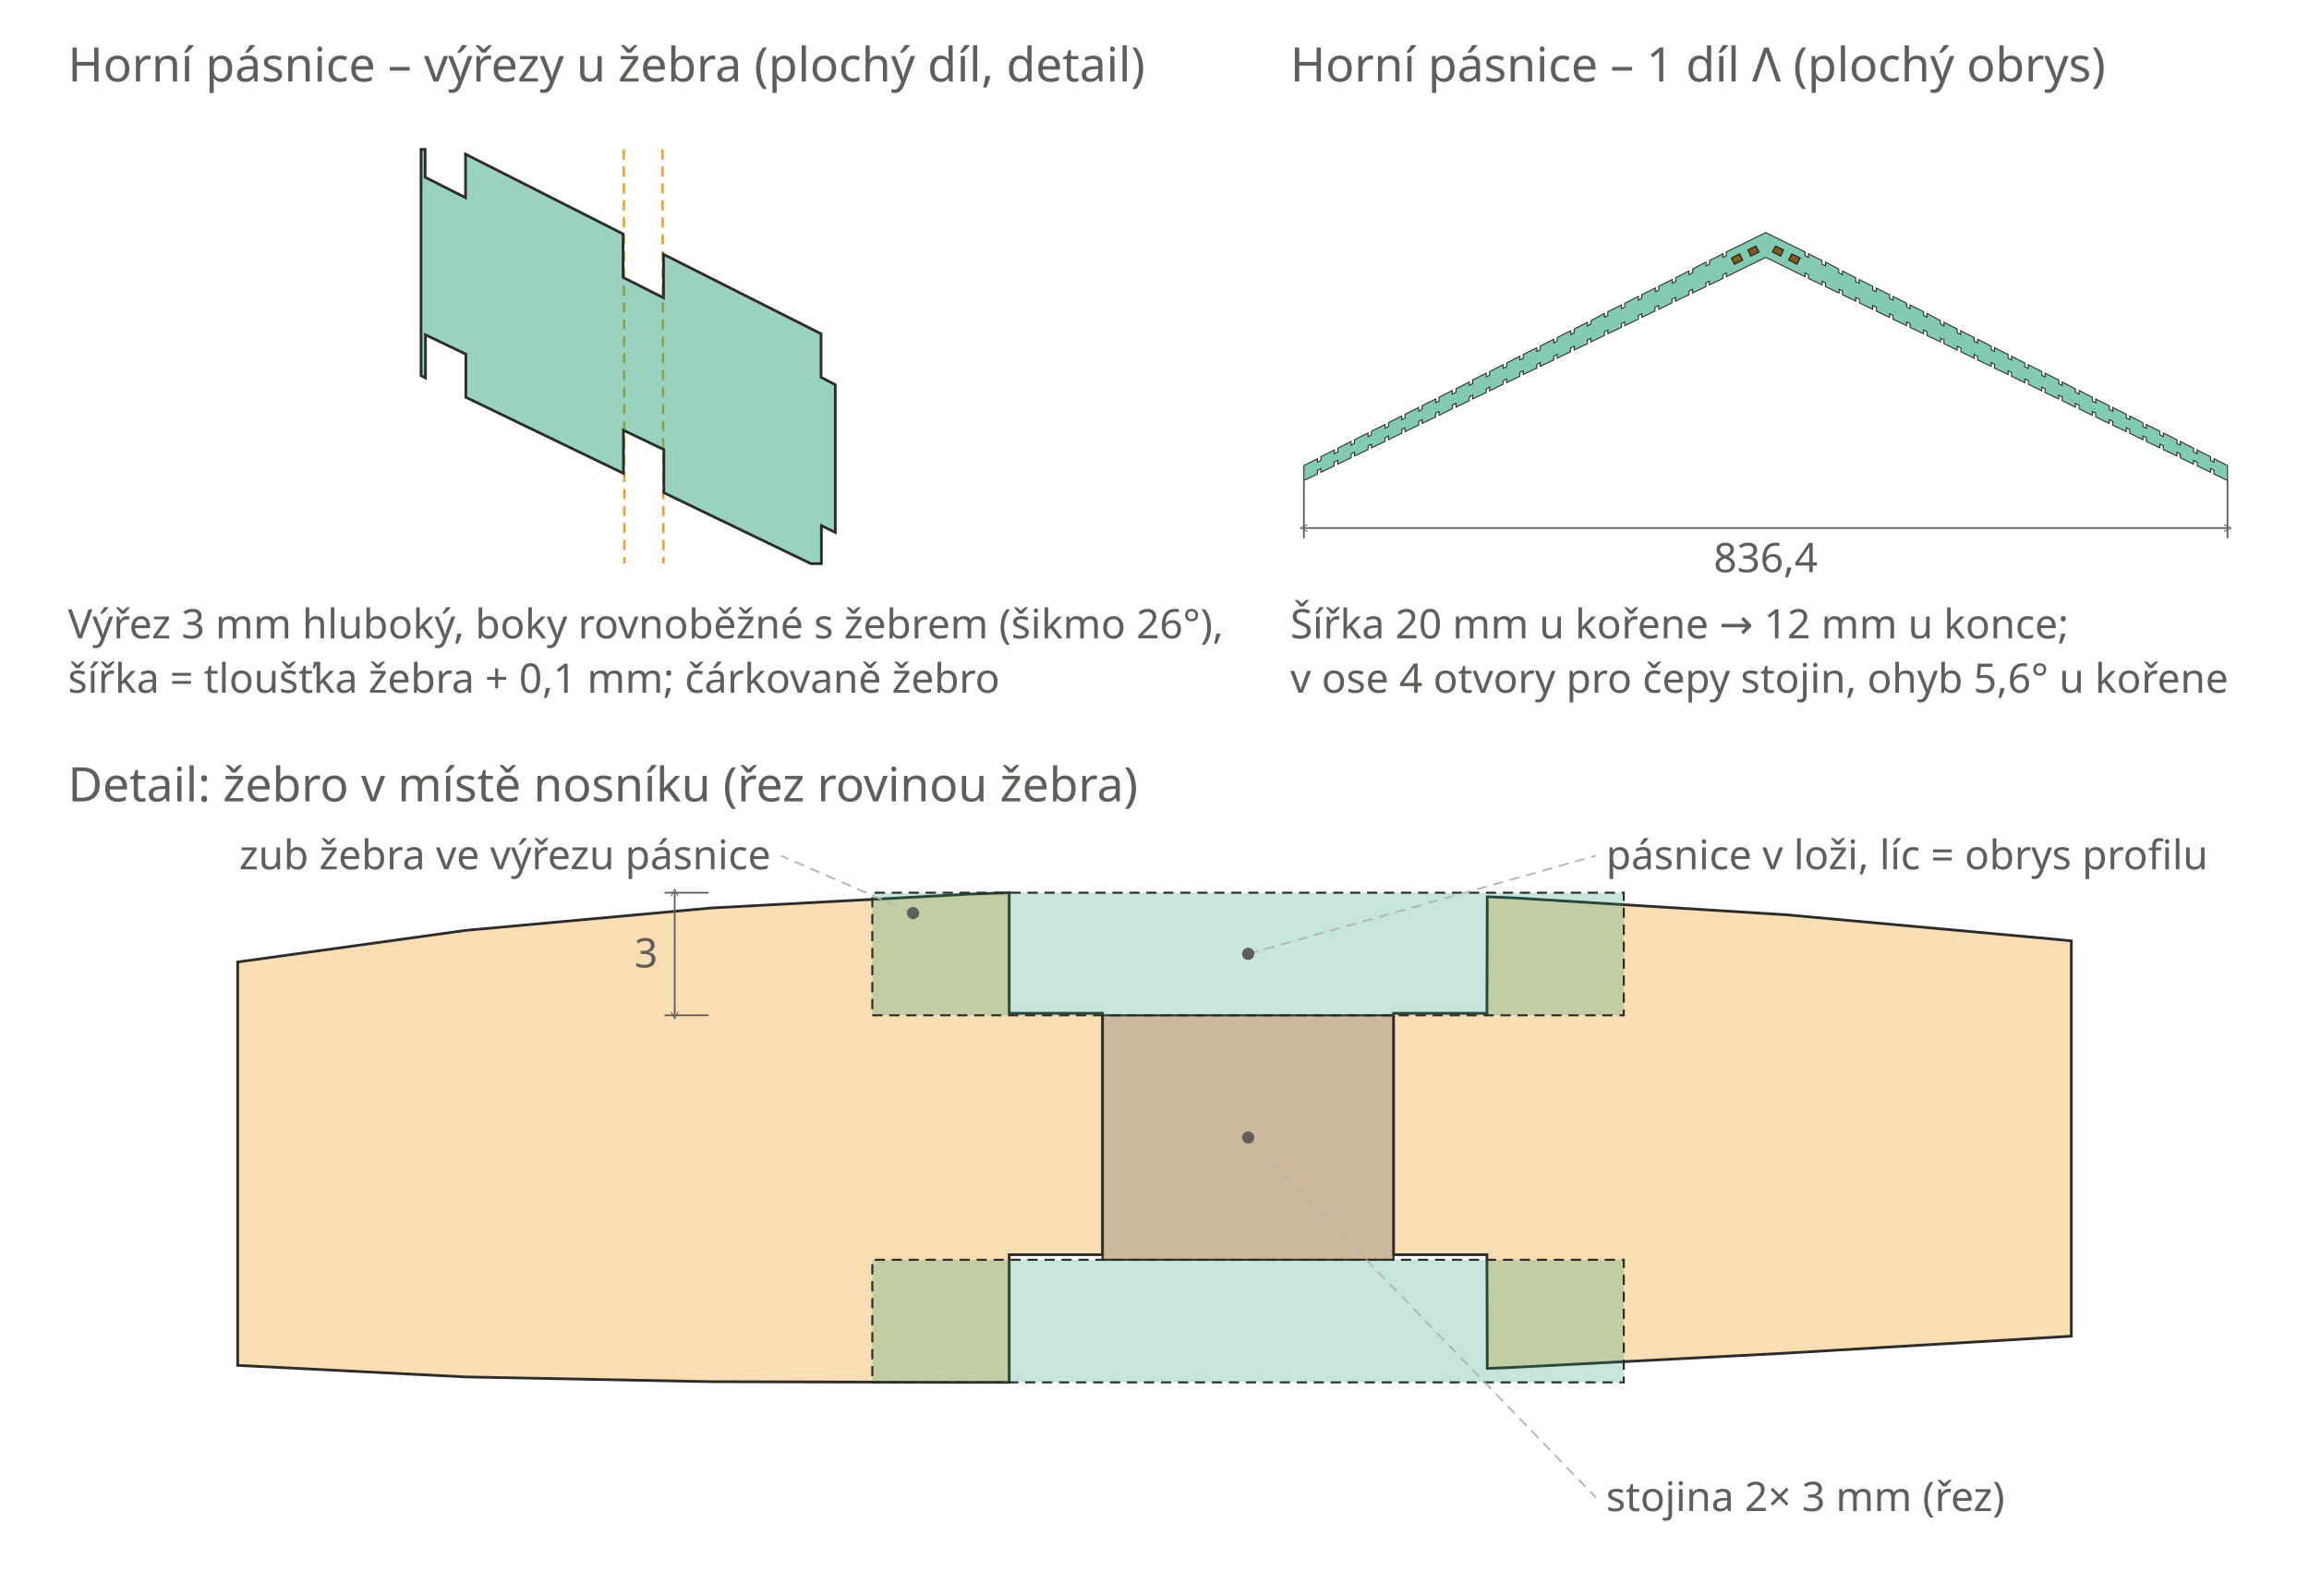
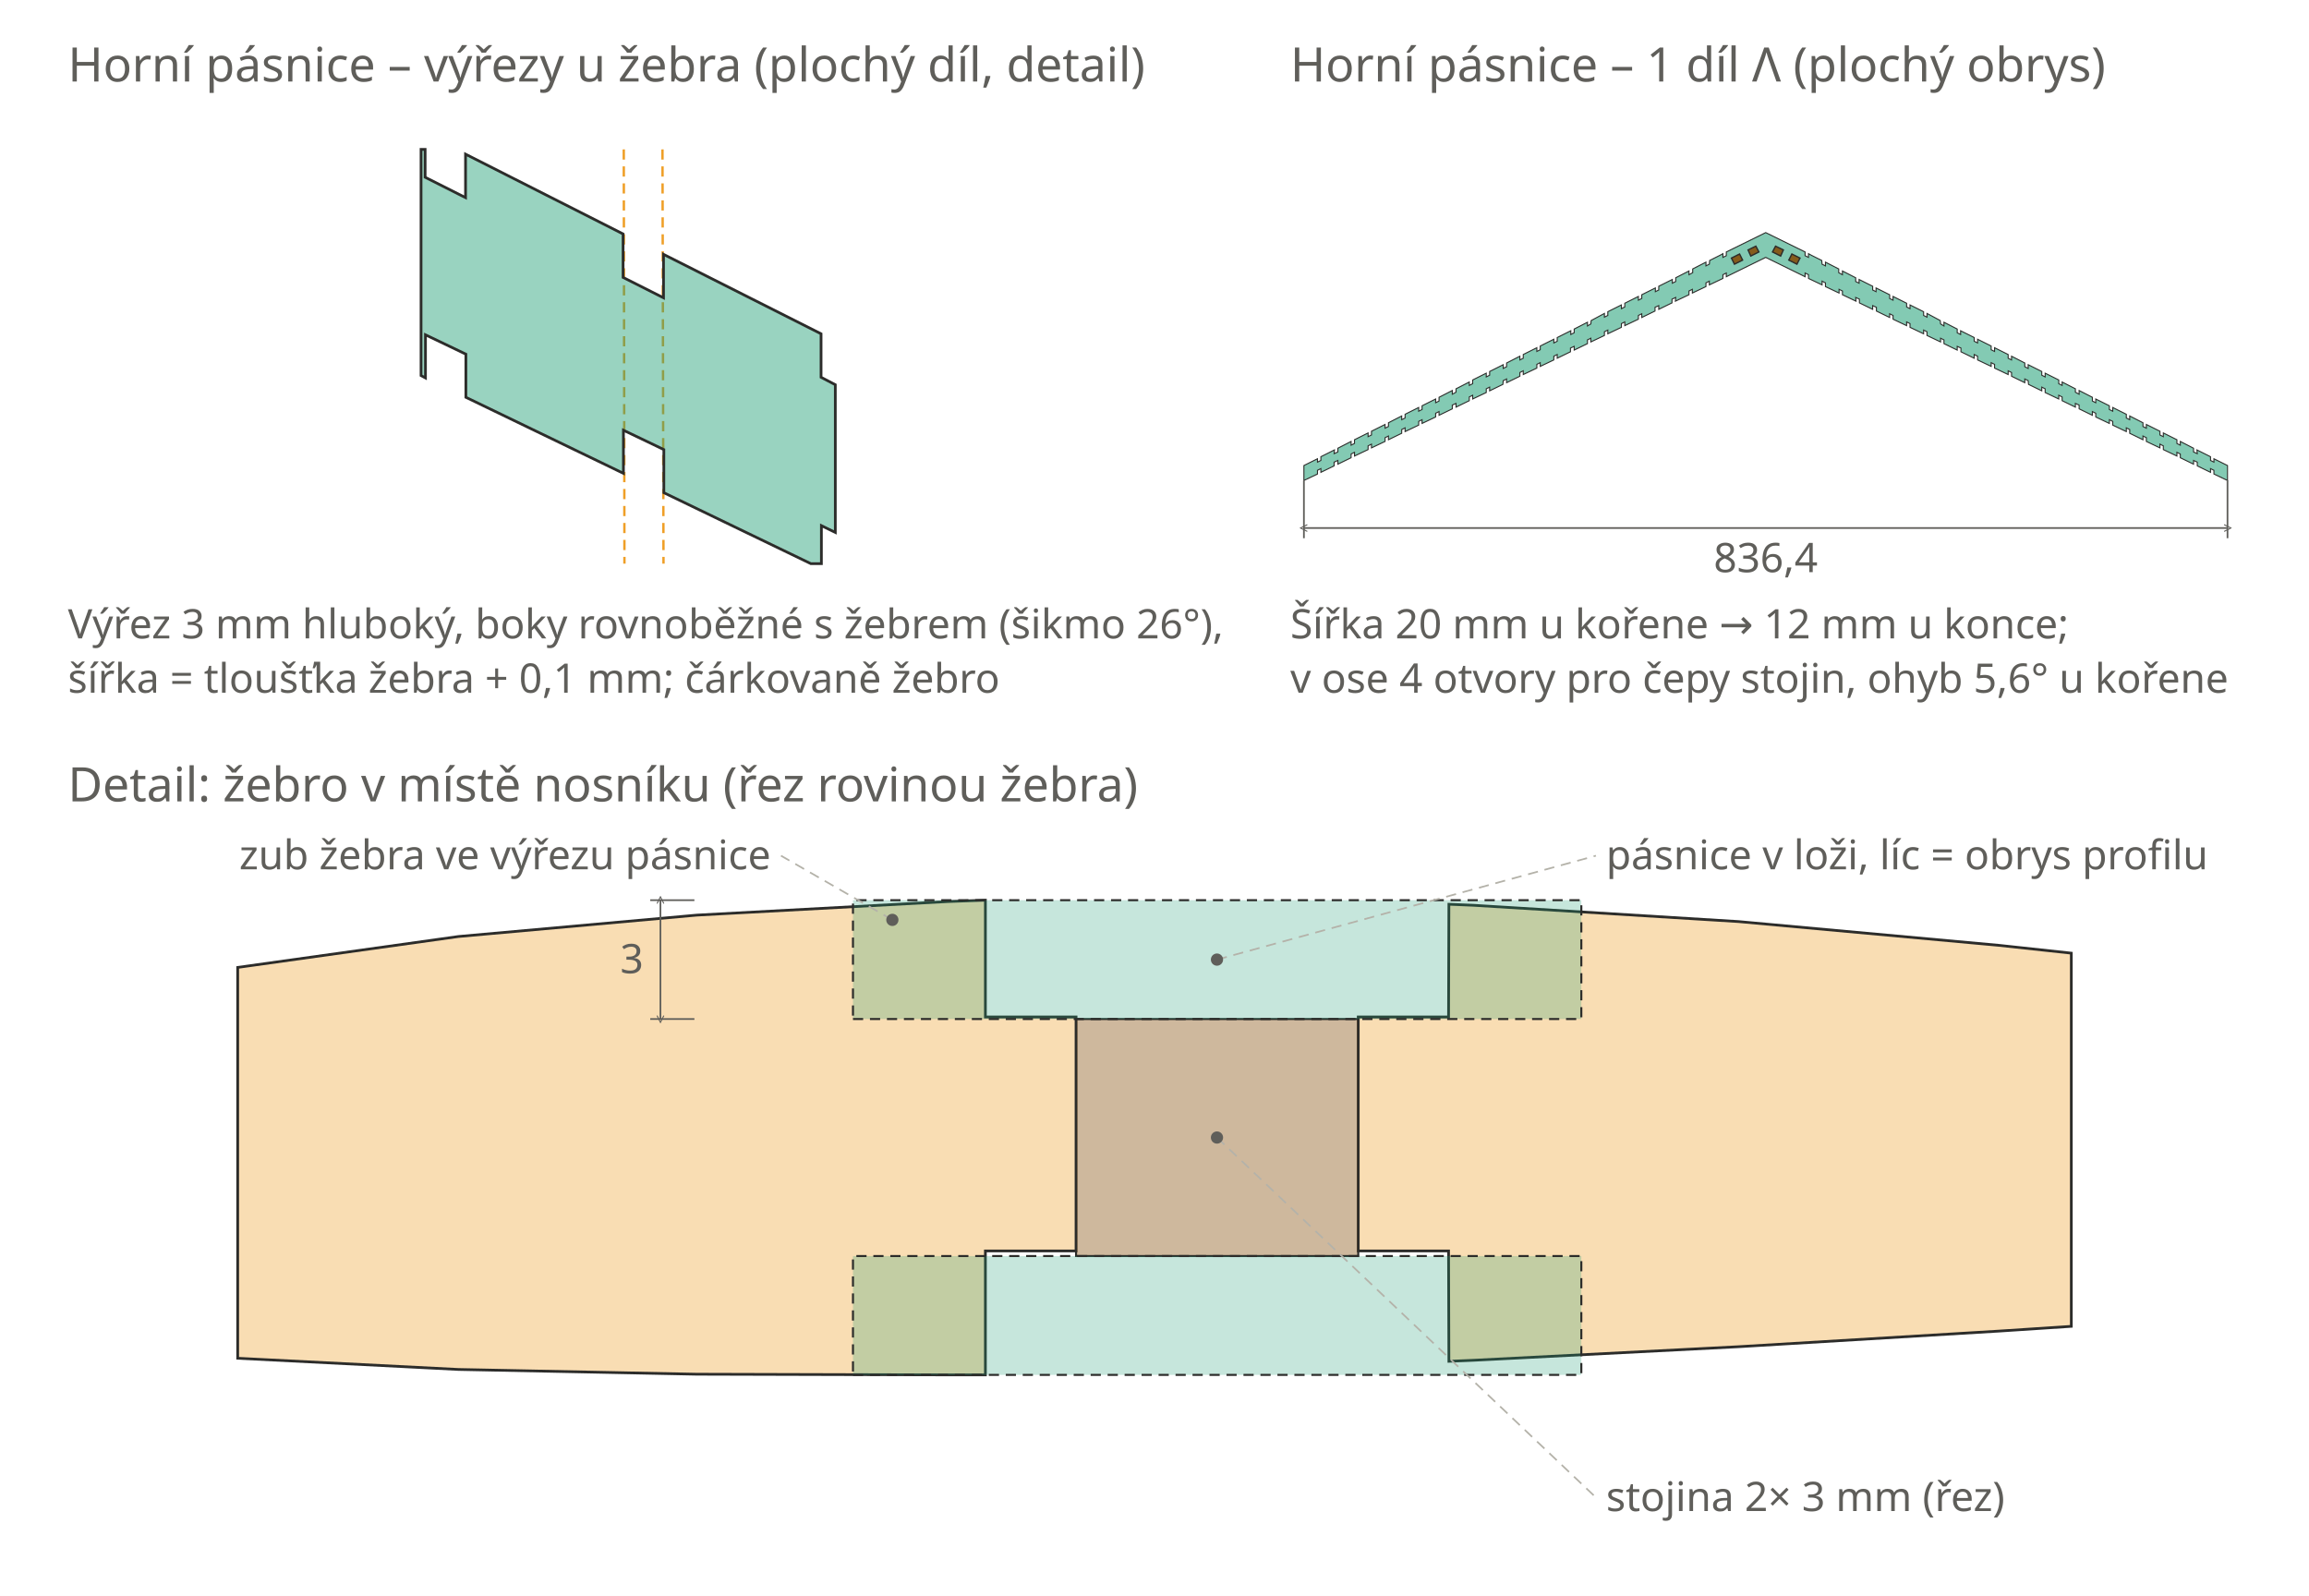
<svg xmlns="http://www.w3.org/2000/svg" width="680" viewBox="0 0 680 470" role="img">
  <defs>
    <marker id="dm" viewBox="0 0 10 10" refX="5" refY="5" markerWidth="5" markerHeight="5" orient="auto-start-reverse">
      <path d="M1 1L9 5L1 9" fill="none" stroke="#5f5e5a" stroke-width="1.2" />
    </marker>
  </defs>
  <rect width="680" height="470" fill="#fff" />
  <text x="20.0" y="24.0" text-anchor="start" font-family="sans-serif" font-size="14" fill="#5f5e5a">Horní pásnice – výřezy u žebra (plochý díl, detail)</text>
  <polyline points="183.7,44.0 183.9,166.0" fill="none" stroke="#EF9F27" stroke-width="0.7" stroke-dasharray="3 2" />
  <polyline points="195.1,44.0 195.4,166.0" fill="none" stroke="#EF9F27" stroke-width="0.7" stroke-dasharray="3 2" />
  <polygon points="124.0,44.0 125.2,44.0 125.2,52.2 137.1,58.2 137.1,45.4 183.5,68.9 183.5,81.7 195.4,87.7 195.4,74.9 241.8,98.3 241.8,111.1 246.0,113.3 246.0,156.8 241.9,154.8 241.9,166.0 238.8,166.0 195.5,145.1 195.5,132.4 183.6,126.7 183.6,139.4 137.2,117.0 137.2,104.3 125.3,98.6 125.3,111.3 124.0,110.6" fill="#1D9E75" fill-opacity="0.45" stroke="#2c2c2a" stroke-width="0.8" />
  <text x="20.0" y="188.0" text-anchor="start" font-family="sans-serif" font-size="12" fill="#5f5e5a">Výřez 3 mm hluboký, boky rovnoběžné s žebrem (šikmo 26°),</text>
  <text x="20.0" y="204.0" text-anchor="start" font-family="sans-serif" font-size="12" fill="#5f5e5a">šířka = tloušťka žebra + 0,1 mm; čárkovaně žebro</text>
  <text x="380.0" y="24.0" text-anchor="start" font-family="sans-serif" font-size="14" fill="#5f5e5a">Horní pásnice – 1 díl Λ (plochý obrys)</text>
  <polygon points="520.0,68.5 531.6,74.2 531.6,75.3 532.6,75.8 532.6,74.7 533.5,75.2 536.5,76.7 536.6,77.8 537.6,78.3 537.6,77.2 541.5,79.2 541.5,80.3 542.6,80.9 542.6,79.8 546.5,81.8 546.5,82.9 547.5,83.4 547.5,82.3 551.5,84.3 551.5,85.4 552.5,85.9 552.5,84.8 556.5,86.8 556.5,87.9 557.5,88.4 557.5,87.3 561.5,89.3 561.5,90.4 562.5,90.9 562.5,89.8 566.5,91.8 566.5,92.9 567.5,93.4 567.5,92.3 571.4,94.4 571.5,95.4 572.5,96.0 572.5,94.9 576.4,96.9 576.4,98.0 577.4,98.5 577.4,97.4 581.4,99.4 581.4,100.5 582.4,101.0 582.4,99.9 586.4,101.9 586.4,103.0 587.4,103.5 587.4,102.4 591.4,104.4 591.4,105.5 592.4,106.0 592.4,104.9 596.3,106.9 596.3,108.0 597.3,108.5 597.3,107.4 601.3,109.4 601.3,110.5 602.3,111.0 602.3,109.9 606.3,111.9 606.3,113.0 607.3,113.5 607.3,112.5 611.2,114.5 611.2,115.5 612.3,116.1 612.3,115.0 616.2,117.0 616.2,118.1 617.2,118.6 617.2,117.5 621.2,119.5 621.2,120.6 622.2,121.1 622.2,120.0 626.2,122.0 626.2,123.1 627.2,123.6 627.2,122.5 631.1,124.5 631.1,125.6 632.1,126.1 632.1,125.0 636.1,127.0 636.1,128.1 637.1,128.6 637.1,127.5 641.1,129.5 641.1,130.6 642.1,131.1 642.1,130.0 646.0,132.0 646.0,133.1 647.1,133.6 647.0,132.5 651.0,134.5 651.0,135.6 652.0,136.1 652.0,135.1 656.0,137.1 656.0,141.5 652.0,139.6 652.0,138.5 651.0,138.0 651.0,139.1 647.1,137.2 647.1,136.1 646.0,135.6 646.0,136.7 642.1,134.8 642.1,133.7 641.1,133.2 641.1,134.3 637.1,132.4 637.1,131.3 636.1,130.8 636.1,131.9 632.1,130.0 632.1,128.9 631.1,128.4 631.1,129.5 627.2,127.6 627.2,126.5 626.2,126.0 626.2,127.1 622.2,125.2 622.2,124.1 621.2,123.6 621.2,124.7 617.2,122.8 617.2,121.7 616.2,121.2 616.2,122.3 612.3,120.4 612.3,119.3 611.2,118.8 611.2,119.9 607.3,118.0 607.3,116.9 606.3,116.4 606.3,117.5 602.3,115.6 602.3,114.5 601.3,114.0 601.3,115.1 597.4,113.2 597.3,112.1 596.3,111.6 596.3,112.7 592.4,110.8 592.4,109.7 591.4,109.2 591.4,110.3 587.4,108.4 587.4,107.3 586.4,106.8 586.4,107.9 582.4,106.0 582.4,104.9 581.4,104.4 581.4,105.5 577.5,103.6 577.5,102.5 576.4,102.0 576.4,103.1 572.5,101.2 572.5,100.1 571.5,99.6 571.5,100.7 567.5,98.8 567.5,97.7 566.5,97.2 566.5,98.3 562.5,96.4 562.5,95.3 561.5,94.8 561.5,95.9 557.5,94.0 557.5,92.9 556.5,92.4 556.5,93.5 552.6,91.6 552.6,90.5 551.5,90.0 551.5,91.1 547.6,89.2 547.6,88.1 546.5,87.6 546.6,88.7 542.6,86.8 542.6,85.7 541.6,85.2 541.6,86.3 537.6,84.4 537.6,83.3 536.6,82.8 536.6,83.9 532.6,82.0 532.6,80.9 531.6,80.4 531.6,81.5 530.6,81.0 520.0,75.8 509.4,81.0 508.4,81.5 508.4,80.4 507.4,80.9 507.4,82.0 503.4,83.9 503.4,82.8 502.4,83.3 502.4,84.4 498.4,86.3 498.4,85.2 497.4,85.7 497.4,86.8 493.4,88.7 493.5,87.6 492.4,88.1 492.4,89.2 488.5,91.1 488.5,90.0 487.4,90.5 487.4,91.6 483.5,93.5 483.5,92.4 482.5,92.9 482.5,94.0 478.5,95.9 478.5,94.8 477.5,95.3 477.5,96.4 473.5,98.3 473.5,97.2 472.5,97.7 472.5,98.8 468.5,100.7 468.5,99.6 467.5,100.1 467.5,101.2 463.6,103.1 463.6,102.0 462.5,102.5 462.5,103.6 458.6,105.5 458.6,104.4 457.6,104.9 457.6,106.0 453.6,107.9 453.6,106.8 452.6,107.3 452.6,108.4 448.6,110.3 448.6,109.2 447.6,109.7 447.6,110.8 443.7,112.7 443.7,111.6 442.7,112.1 442.6,113.2 438.7,115.1 438.7,114.0 437.7,114.5 437.7,115.6 433.7,117.5 433.7,116.4 432.7,116.9 432.7,118.0 428.8,119.9 428.8,118.8 427.7,119.3 427.7,120.4 423.8,122.3 423.8,121.2 422.8,121.7 422.8,122.8 418.8,124.7 418.8,123.6 417.8,124.1 417.8,125.2 413.8,127.1 413.8,126.0 412.8,126.5 412.8,127.6 408.9,129.5 408.9,128.4 407.9,128.9 407.9,130.0 403.9,131.9 403.9,130.8 402.9,131.3 402.9,132.4 398.9,134.3 398.9,133.2 397.9,133.7 397.9,134.8 394.0,136.7 394.0,135.6 392.9,136.1 392.9,137.2 389.0,139.1 389.0,138.0 388.0,138.5 388.0,139.6 384.0,141.5 384.0,137.1 388.0,135.1 388.0,136.1 389.0,135.6 389.0,134.5 393.0,132.5 392.9,133.6 394.0,133.1 394.0,132.0 397.9,130.0 397.9,131.1 398.9,130.6 398.9,129.5 402.9,127.5 402.9,128.6 403.9,128.1 403.9,127.0 407.9,125.0 407.9,126.1 408.9,125.6 408.9,124.5 412.8,122.5 412.8,123.6 413.8,123.1 413.8,122.0 417.8,120.0 417.8,121.1 418.8,120.6 418.8,119.5 422.8,117.5 422.8,118.6 423.8,118.1 423.8,117.0 427.7,115.0 427.7,116.1 428.8,115.5 428.8,114.5 432.7,112.5 432.7,113.5 433.7,113.0 433.7,111.9 437.7,109.9 437.7,111.0 438.7,110.5 438.7,109.4 442.7,107.4 442.7,108.5 443.7,108.0 443.7,106.9 447.6,104.9 447.6,106.0 448.6,105.5 448.6,104.4 452.6,102.4 452.6,103.5 453.6,103.0 453.6,101.9 457.6,99.9 457.6,101.0 458.6,100.5 458.6,99.4 462.6,97.4 462.6,98.5 463.6,98.0 463.6,96.9 467.5,94.9 467.5,96.0 468.5,95.4 468.6,94.4 472.5,92.3 472.5,93.4 473.5,92.9 473.5,91.8 477.5,89.8 477.5,90.9 478.5,90.4 478.5,89.3 482.5,87.3 482.5,88.4 483.5,87.9 483.5,86.8 487.5,84.8 487.5,85.9 488.5,85.4 488.5,84.3 492.5,82.3 492.5,83.4 493.5,82.9 493.5,81.8 497.4,79.8 497.4,80.9 498.5,80.3 498.5,79.2 502.4,77.2 502.4,78.3 503.4,77.8 503.5,76.7 506.5,75.2 507.4,74.7 507.4,75.8 508.4,75.3 508.4,74.2" fill="#1D9E75" fill-opacity="0.55" stroke="#2c2c2a" stroke-width="0.3" />
  <polygon points="522.9,72.5 525.2,73.6 524.4,75.4 522.0,74.2" fill="#854F0B" fill-opacity="0.9" stroke="#2c2c2a" stroke-width="0.4" />
  <polygon points="527.7,74.8 530.1,76.0 529.2,77.8 526.8,76.6" fill="#854F0B" fill-opacity="0.9" stroke="#2c2c2a" stroke-width="0.4" />
  <polygon points="517.1,72.5 514.8,73.6 515.6,75.4 518.0,74.2" fill="#854F0B" fill-opacity="0.9" stroke="#2c2c2a" stroke-width="0.4" />
  <polygon points="512.3,74.8 509.9,76.0 510.8,77.8 513.2,76.6" fill="#854F0B" fill-opacity="0.9" stroke="#2c2c2a" stroke-width="0.4" />
  <line x1="384.0" y1="141.5" x2="384.0" y2="158.5" stroke="#5f5e5a" stroke-width="0.5" />
  <line x1="656.0" y1="141.5" x2="656.0" y2="158.5" stroke="#5f5e5a" stroke-width="0.5" />
  <line x1="384.0" y1="155.5" x2="656.0" y2="155.5" stroke="#5f5e5a" stroke-width="0.5" marker-start="url(#dm)" marker-end="url(#dm)" />
  <text x="520.0" y="168.5" text-anchor="middle" font-family="sans-serif" font-size="12" fill="#5f5e5a">836,4</text>
  <text x="380.0" y="188.0" text-anchor="start" font-family="sans-serif" font-size="12" fill="#5f5e5a">Šířka 20 mm u kořene → 12 mm u konce;</text>
  <text x="380.0" y="204.0" text-anchor="start" font-family="sans-serif" font-size="12" fill="#5f5e5a">v ose 4 otvory pro čepy stojin, ohyb 5,6° u kořene</text>
  <text x="20.0" y="236.0" text-anchor="start" font-family="sans-serif" font-size="14" fill="#5f5e5a">Detail: žebro v místě nosníku (řez rovinou žebra)</text>
-   <polygon points="70.0,283.3 137.1,274.0 209.4,267.4 285.8,263.3 297.2,262.9 297.2,298.4 324.7,298.4 324.7,369.5 297.2,369.5 297.2,407.1 285.8,407.1 209.4,406.9 137.1,405.5 70.0,402.1" fill="#EF9F27" fill-opacity="0.35" stroke="#2c2c2a" stroke-width="0.8" />
-   <polygon points="410.4,298.4 437.9,298.4 438.0,264.1 445.5,264.4 526.0,269.4 605.1,276.6 610.0,277.1 610.0,277.1 610.0,353.2 610.0,393.5 605.1,393.8 526.0,398.5 445.5,402.7 438.0,403.0 437.9,369.5 410.4,369.5" fill="#EF9F27" fill-opacity="0.35" stroke="#2c2c2a" stroke-width="0.8" />
-   <polygon points="324.7,371.0 410.4,371.0 410.4,299.0 324.7,299.0" fill="#854F0B" fill-opacity="0.4" stroke="#2c2c2a" stroke-width="0.6" />
-   <polygon points="256.9,299.0 478.2,299.0 478.2,262.9 256.9,262.9" fill="#1D9E75" fill-opacity="0.25" stroke="#2c2c2a" stroke-width="0.6" stroke-dasharray="3 2" />
-   <polygon points="256.9,407.1 478.2,407.1 478.2,371.0 256.9,371.0" fill="#1D9E75" fill-opacity="0.25" stroke="#2c2c2a" stroke-width="0.6" stroke-dasharray="3 2" />
-   <line x1="208.7" y1="299.0" x2="195.7" y2="299.0" stroke="#5f5e5a" stroke-width="0.5" />
-   <line x1="208.7" y1="262.9" x2="195.7" y2="262.9" stroke="#5f5e5a" stroke-width="0.5" />
-   <line x1="198.7" y1="299.0" x2="198.7" y2="262.9" stroke="#5f5e5a" stroke-width="0.5" marker-start="url(#dm)" marker-end="url(#dm)" />
-   <text x="193.7" y="284.9" text-anchor="end" font-family="sans-serif" font-size="12" fill="#5f5e5a">3</text>
-   <line x1="367.6" y1="280.9" x2="470" y2="252" stroke="#b4b2a9" stroke-width="0.5" stroke-dasharray="3 2" />
-   <circle cx="367.6" cy="280.9" r="1.8" fill="#5f5e5a" />
+   <polygon points="70.0,284.9 135.0,275.8 205.2,269.5 279.2,265.5 290.2,265.1 290.2,299.5 316.9,299.5 316.9,368.4 290.2,368.4 290.2,404.9 279.2,404.9 205.2,404.7 135.0,403.3 70.0,400.0" fill="#EF9F27" fill-opacity="0.35" stroke="#2c2c2a" stroke-width="0.8" />
+   <polygon points="400.0,299.5 426.6,299.5 426.7,266.3 433.9,266.6 512.0,271.4 588.7,278.4 610.0,280.7 610.0,280.7 610.0,353.2 610.0,390.6 588.7,392.0 512.0,396.6 433.9,400.6 426.7,400.9 426.6,368.4 400.0,368.4" fill="#EF9F27" fill-opacity="0.35" stroke="#2c2c2a" stroke-width="0.8" />
+   <polygon points="316.9,369.9 400.0,369.9 400.0,300.1 316.9,300.1" fill="#854F0B" fill-opacity="0.4" stroke="#2c2c2a" stroke-width="0.6" />
+   <polygon points="251.2,300.1 465.7,300.1 465.7,265.1 251.2,265.1" fill="#1D9E75" fill-opacity="0.25" stroke="#2c2c2a" stroke-width="0.6" stroke-dasharray="3 2" />
+   <polygon points="251.2,404.9 465.7,404.9 465.7,369.9 251.2,369.9" fill="#1D9E75" fill-opacity="0.25" stroke="#2c2c2a" stroke-width="0.6" stroke-dasharray="3 2" />
+   <line x1="204.5" y1="300.1" x2="191.5" y2="300.1" stroke="#5f5e5a" stroke-width="0.5" />
+   <line x1="204.5" y1="265.1" x2="191.5" y2="265.1" stroke="#5f5e5a" stroke-width="0.5" />
+   <line x1="194.5" y1="300.1" x2="194.5" y2="265.1" stroke="#5f5e5a" stroke-width="0.5" marker-start="url(#dm)" marker-end="url(#dm)" />
+   <text x="189.5" y="286.6" text-anchor="end" font-family="sans-serif" font-size="12" fill="#5f5e5a">3</text>
+   <line x1="358.4" y1="282.6" x2="470" y2="252" stroke="#b4b2a9" stroke-width="0.5" stroke-dasharray="3 2" />
+   <circle cx="358.4" cy="282.6" r="1.8" fill="#5f5e5a" />
  <text x="473.0" y="256.0" text-anchor="start" font-family="sans-serif" font-size="12" fill="#5f5e5a">pásnice v loži, líc = obrys profilu</text>
-   <line x1="367.6" y1="335.0" x2="470" y2="441" stroke="#b4b2a9" stroke-width="0.5" stroke-dasharray="3 2" />
-   <circle cx="367.6" cy="335.0" r="1.8" fill="#5f5e5a" />
+   <line x1="358.4" y1="335.0" x2="470" y2="441" stroke="#b4b2a9" stroke-width="0.5" stroke-dasharray="3 2" />
+   <circle cx="358.4" cy="335.0" r="1.8" fill="#5f5e5a" />
  <text x="473.0" y="445.0" text-anchor="start" font-family="sans-serif" font-size="12" fill="#5f5e5a">stojina 2× 3 mm (řez)</text>
-   <line x1="268.9" y1="268.9" x2="230" y2="252" stroke="#b4b2a9" stroke-width="0.5" stroke-dasharray="3 2" />
-   <circle cx="268.9" cy="268.9" r="1.8" fill="#5f5e5a" />
+   <line x1="262.8" y1="270.9" x2="230" y2="252" stroke="#b4b2a9" stroke-width="0.5" stroke-dasharray="3 2" />
+   <circle cx="262.8" cy="270.9" r="1.8" fill="#5f5e5a" />
  <text x="227.0" y="256.0" text-anchor="end" font-family="sans-serif" font-size="12" fill="#5f5e5a">zub žebra ve výřezu pásnice</text>
</svg>
